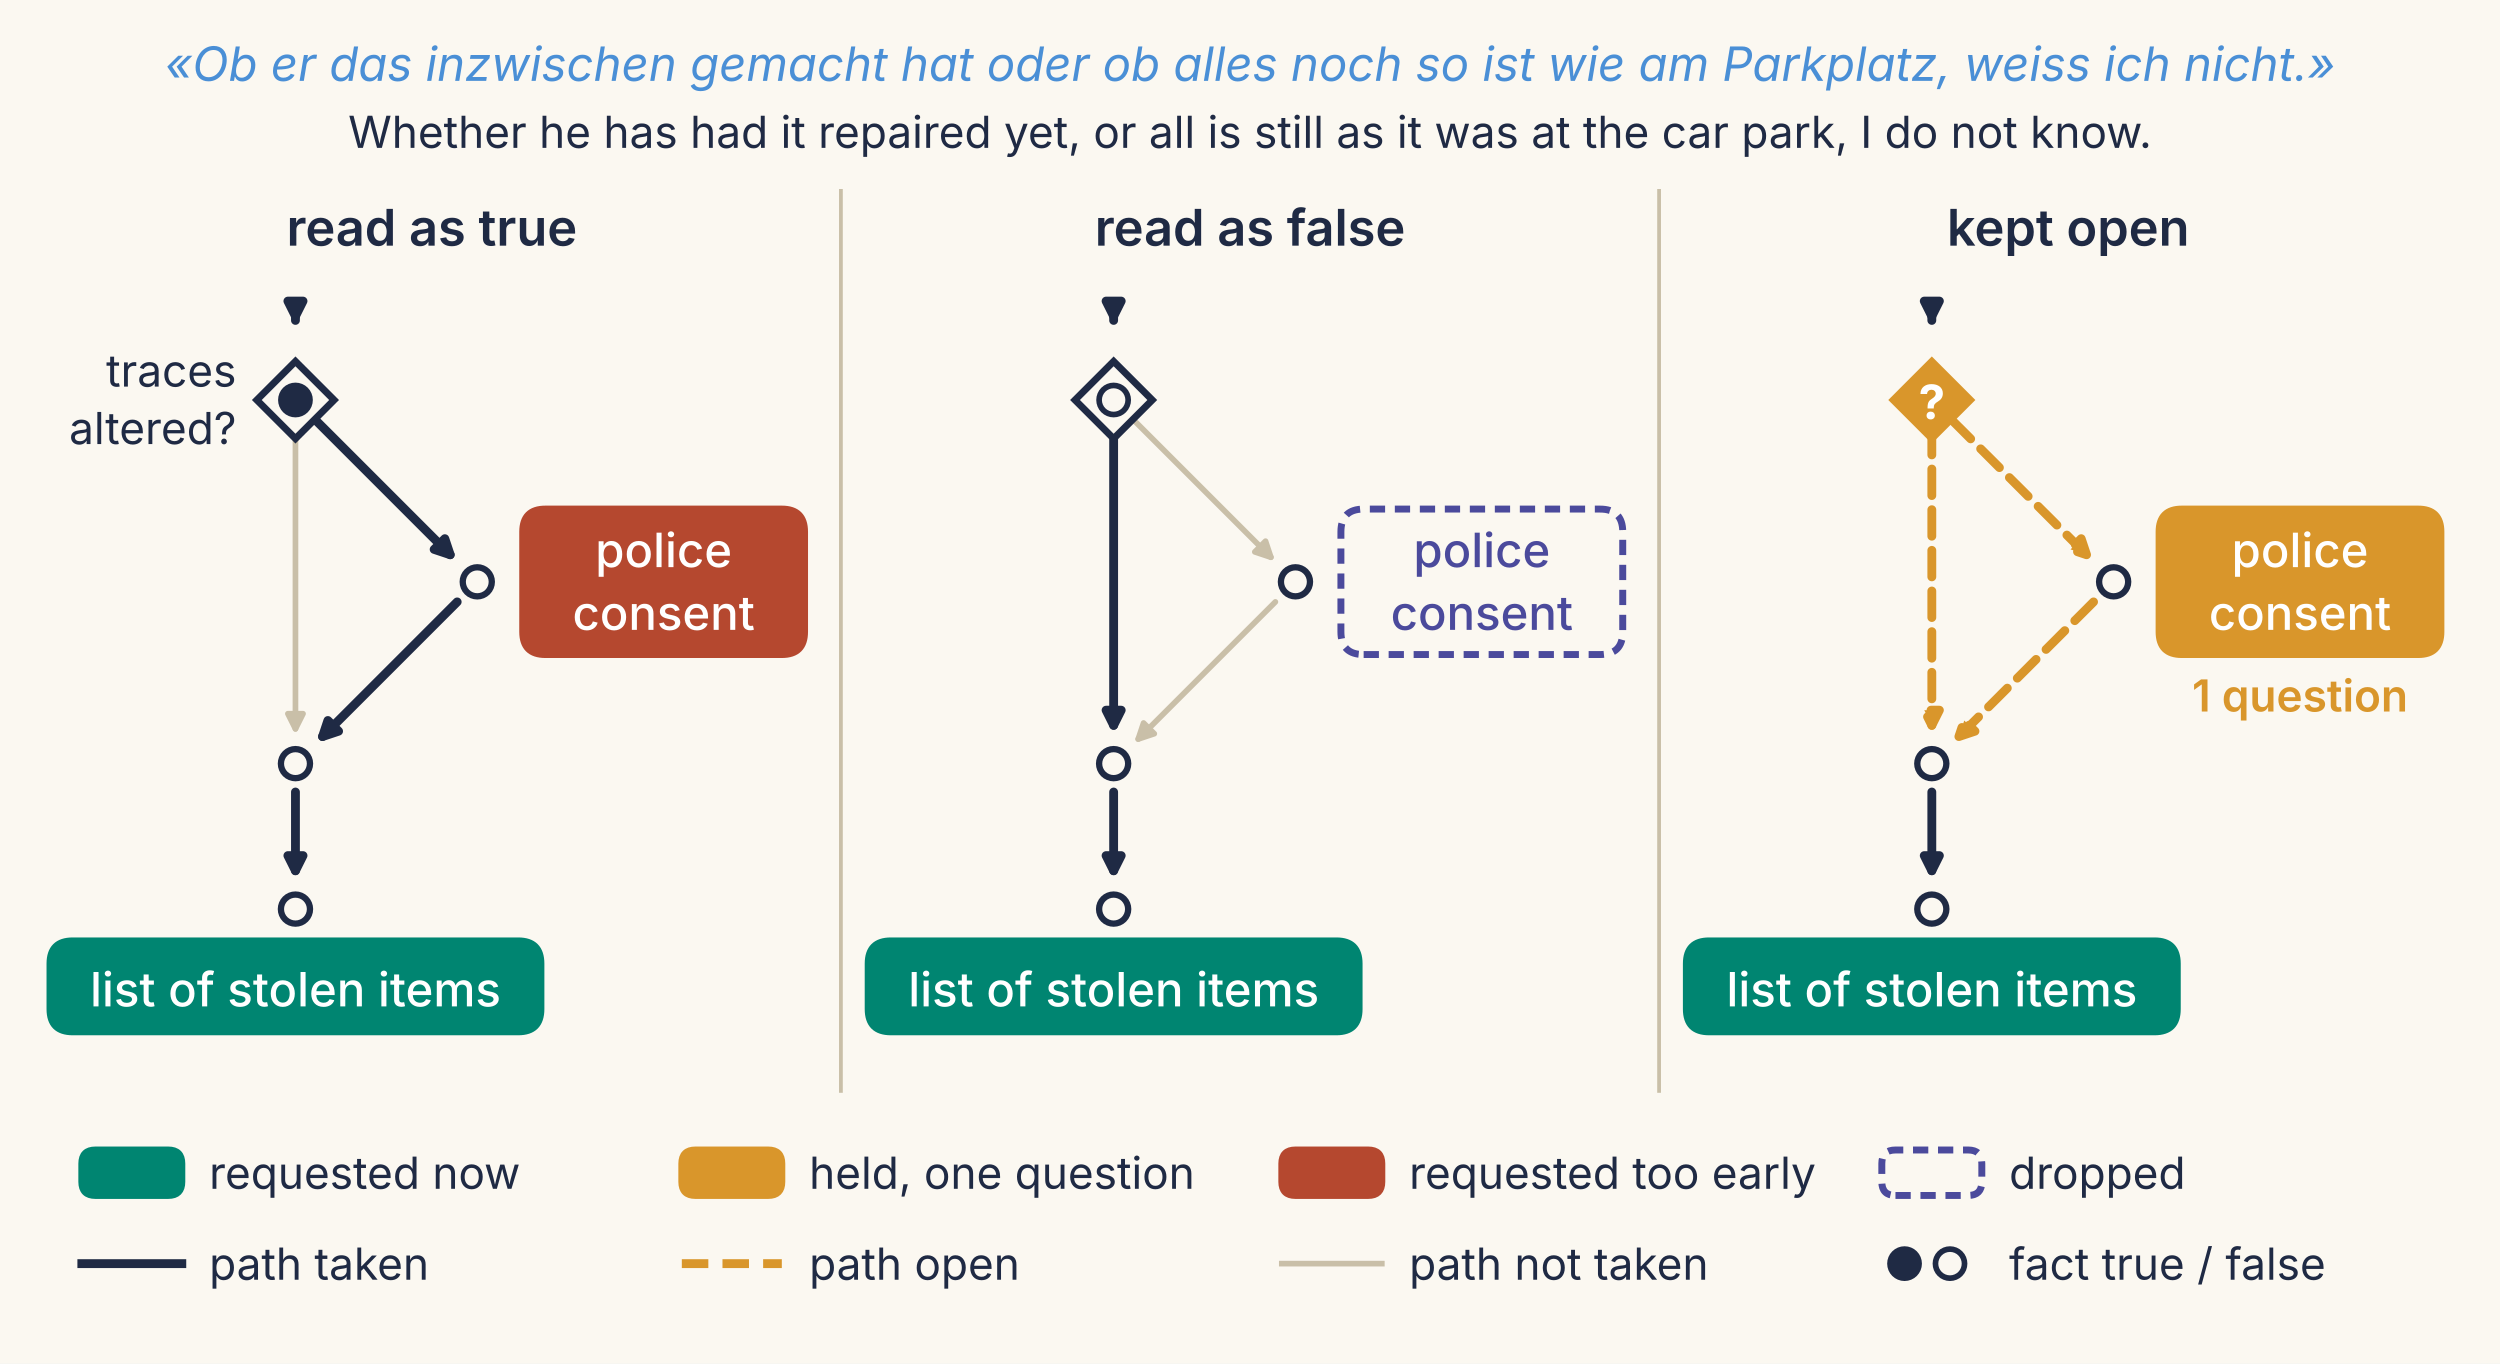
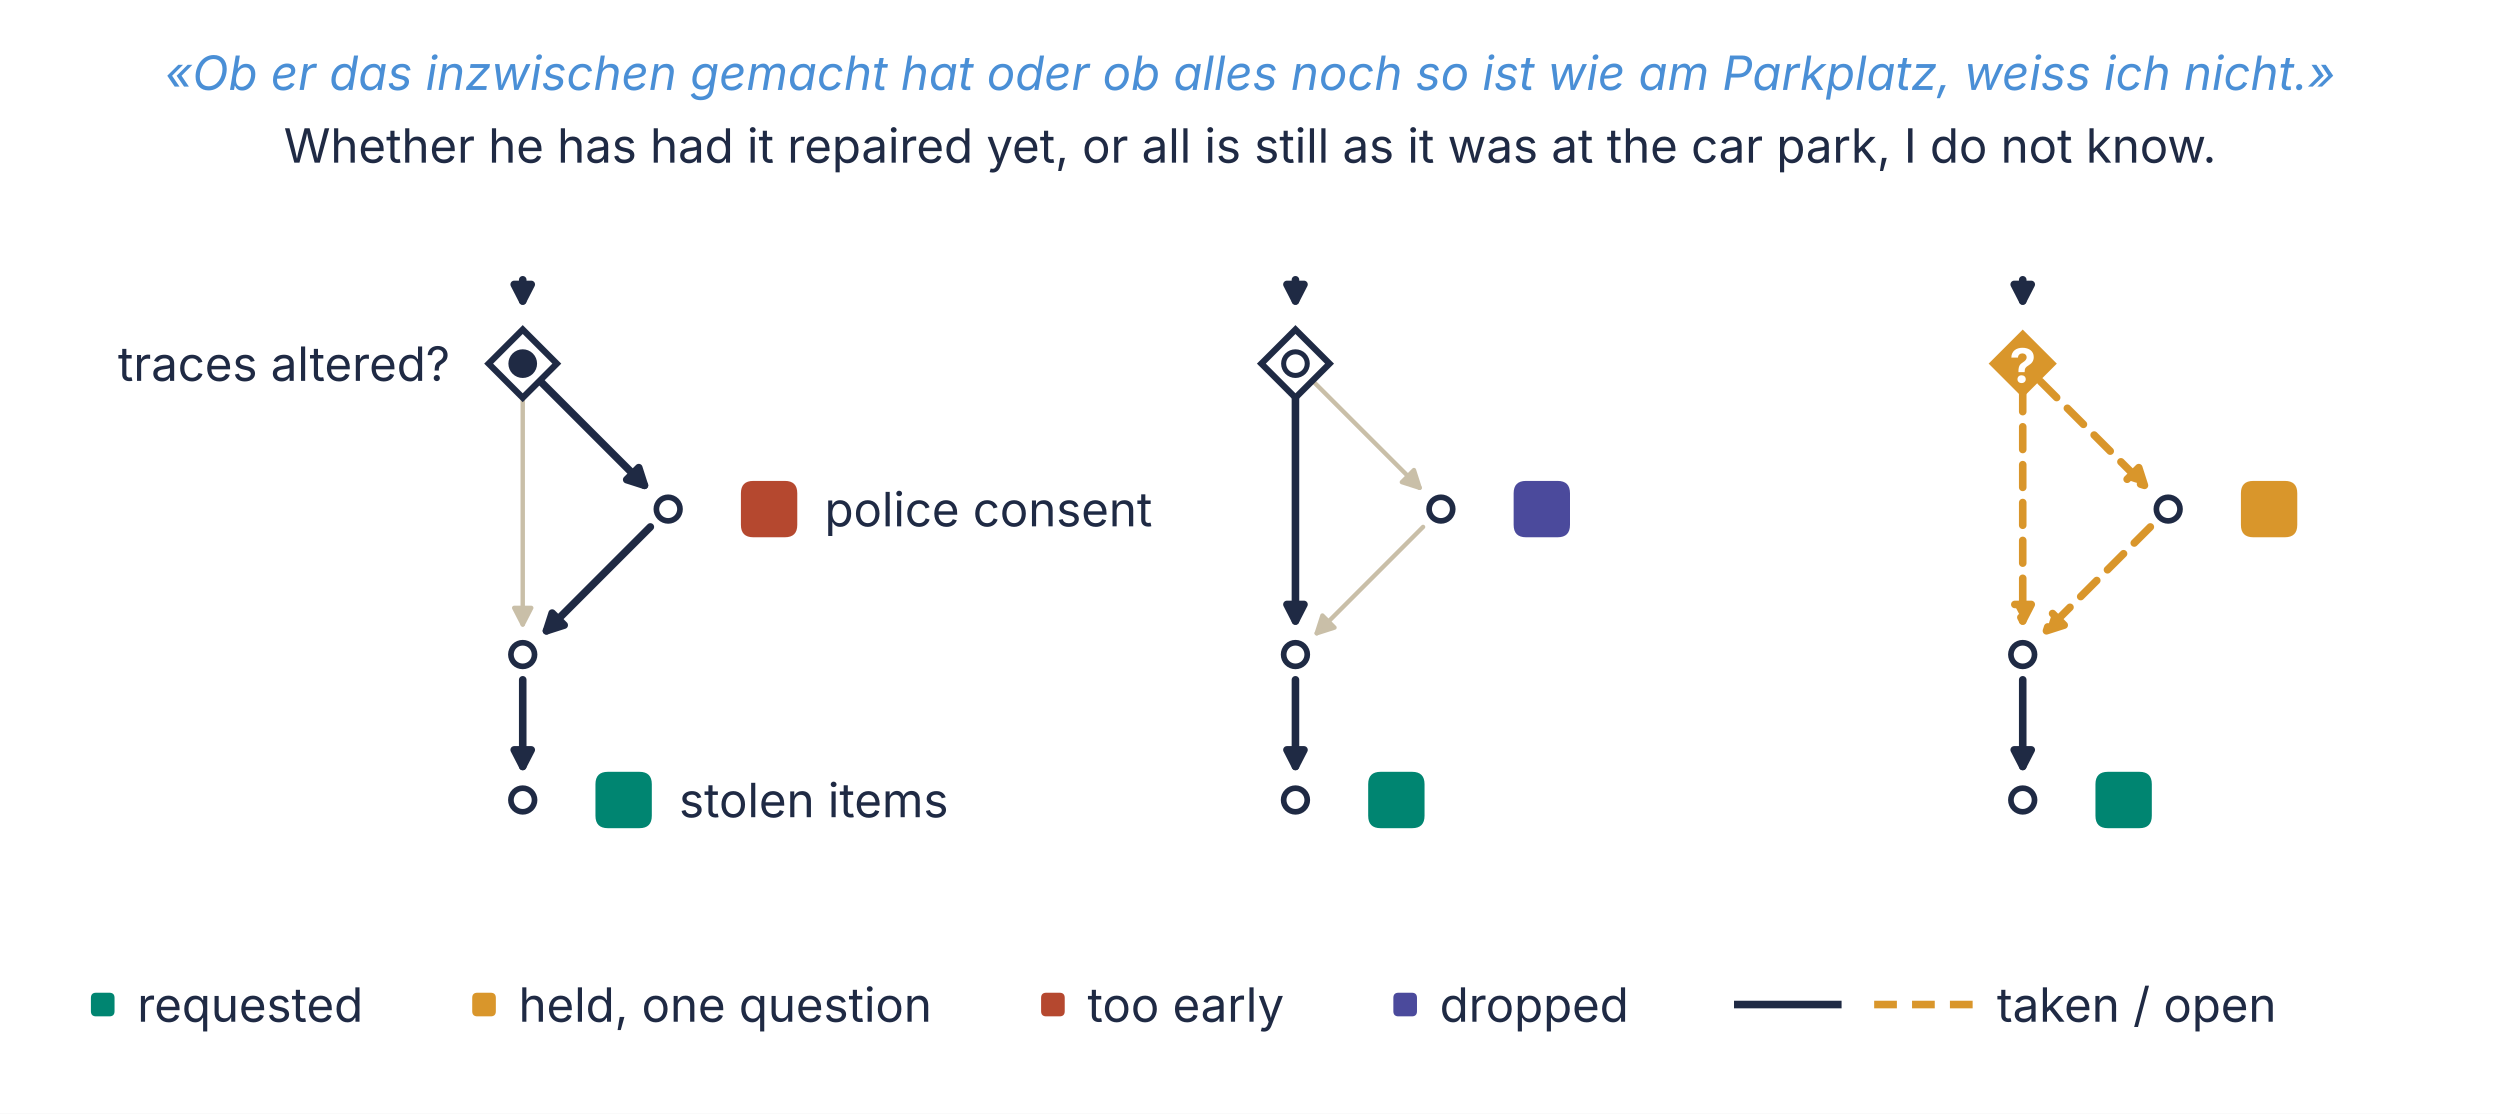
- <svg xmlns="http://www.w3.org/2000/svg" width="396pt" height="216pt" viewBox="0 0 396 216" version="1.1">
+ <svg xmlns="http://www.w3.org/2000/svg" width="396pt" height="176.4pt" viewBox="0 0 396 176.4" version="1.1">
  <defs>
    <style type="text/css">*{stroke-linejoin: round; stroke-linecap: butt}</style>
  </defs>
  <g id="figure_1">
    <g id="patch_1">
-       <path d="M 0 216  L 396 216  L 396 0  L 0 0  z " style="fill: #fbf8f1" />
+       <path d="M 0 176.4  L 396 176.4  L 396 0  L 0 0  z " style="fill: #ffffff" />
    </g>
    <g id="axes_1">
      <g id="patch_2">
-         <path d="M 15.12 189.36  L 26.64 189.36  Q 28.8 189.36 28.8 187.2  L 28.8 184.32  Q 28.8 182.16 26.64 182.16  L 15.12 182.16  Q 12.96 182.16 12.96 184.32  L 12.96 187.2  Q 12.96 189.36 15.12 189.36  z " clip-path="url(#p1dbd4091ff)" style="fill: #008571; stroke: #008571; stroke-width: 1.1; stroke-linejoin: miter" />
+         <path d="M 82.8 44.32  Q 82.8 46.655 82.8 47.679  " style="fill: none; stroke: #1f2a44; stroke-width: 1.2; stroke-linecap: round" />
+         <path d="M 84.15 45.054  L 82.8 47.679  L 81.45 45.054  z " style="fill: #1f2a44; stroke: #1f2a44; stroke-width: 1.2; stroke-linecap: round" />
      </g>
      <g id="patch_3">
-         <path d="M 110.16 189.36  L 121.68 189.36  Q 123.84 189.36 123.84 187.2  L 123.84 184.32  Q 123.84 182.16 121.68 182.16  L 110.16 182.16  Q 108 182.16 108 184.32  L 108 187.2  Q 108 189.36 110.16 189.36  z " clip-path="url(#p1dbd4091ff)" style="fill: #d9962b; stroke: #d9962b; stroke-width: 1.1; stroke-linejoin: miter" />
+         <path d="M 85.627 60.427  Q 94.318 69.118 102.082 76.882  " style="fill: none; stroke: #1f2a44; stroke-width: 1.2; stroke-linecap: round" />
+         <path d="M 101.181 74.071  L 102.082 76.882  L 99.271 75.981  z " style="fill: #1f2a44; stroke: #1f2a44; stroke-width: 1.2; stroke-linecap: round" />
      </g>
      <g id="patch_4">
-         <path d="M 205.2 189.36  L 216.72 189.36  Q 218.88 189.36 218.88 187.2  L 218.88 184.32  Q 218.88 182.16 216.72 182.16  L 205.2 182.16  Q 203.04 182.16 203.04 184.32  L 203.04 187.2  Q 203.04 189.36 205.2 189.36  z " clip-path="url(#p1dbd4091ff)" style="fill: #b5482f; stroke: #b5482f; stroke-width: 1.1; stroke-linejoin: miter" />
+         <path d="M 103.013 83.467  Q 94.322 92.158 86.558 99.922  " style="fill: none; stroke: #1f2a44; stroke-width: 1.2; stroke-linecap: round" />
+         <path d="M 89.369 99.021  L 86.558 99.922  L 87.459 97.111  z " style="fill: #1f2a44; stroke: #1f2a44; stroke-width: 1.2; stroke-linecap: round" />
      </g>
      <g id="patch_5">
-         <path d="M 300.24 189.36  L 311.76 189.36  Q 313.92 189.36 313.92 187.2  L 313.92 184.32  Q 313.92 182.16 311.76 182.16  L 300.24 182.16  Q 298.08 182.16 298.08 184.32  L 298.08 187.2  Q 298.08 189.36 300.24 189.36  L 300.24 189.36  z " clip-path="url(#p1dbd4091ff)" style="fill: none; stroke-dasharray: 2.42,1.54; stroke-dashoffset: 0; stroke: #4b4a9c; stroke-width: 1.1; stroke-linejoin: miter" />
+         <path d="M 82.8 61.602  Q 82.8 80.642 82.8 98.916  " style="fill: none; stroke: #c9bfa8; stroke-width: 0.7; stroke-linecap: round" />
+         <path d="M 84.15 96.291  L 82.8 98.916  L 81.45 96.291  z " style="fill: #c9bfa8; stroke: #c9bfa8; stroke-width: 0.7; stroke-linecap: round" />
      </g>
      <g id="patch_6">
-         <path d="M 301.68 202.464  C 302.291 202.464 302.877 202.221 303.309 201.789  C 303.741 201.357 303.984 200.771 303.984 200.16  C 303.984 199.549 303.741 198.963 303.309 198.531  C 302.877 198.099 302.291 197.856 301.68 197.856  C 301.069 197.856 300.483 198.099 300.051 198.531  C 299.619 198.963 299.376 199.549 299.376 200.16  C 299.376 200.771 299.619 201.357 300.051 201.789  C 300.483 202.221 301.069 202.464 301.68 202.464  z " clip-path="url(#p1dbd4091ff)" style="fill: #1f2a44; stroke: #1f2a44; stroke-width: 0.9; stroke-linejoin: miter" />
+         <path d="M 82.8 107.682  Q 82.8 115.2 82.8 121.406  " style="fill: none; stroke: #1f2a44; stroke-width: 1.2; stroke-linecap: round" />
+         <path d="M 84.15 118.781  L 82.8 121.406  L 81.45 118.781  z " style="fill: #1f2a44; stroke: #1f2a44; stroke-width: 1.2; stroke-linecap: round" />
      </g>
      <g id="patch_7">
-         <path d="M 308.88 202.464  C 309.491 202.464 310.077 202.221 310.509 201.789  C 310.941 201.357 311.184 200.771 311.184 200.16  C 311.184 199.549 310.941 198.963 310.509 198.531  C 310.077 198.099 309.491 197.856 308.88 197.856  C 308.269 197.856 307.683 198.099 307.251 198.531  C 306.819 198.963 306.576 199.549 306.576 200.16  C 306.576 200.771 306.819 201.357 307.251 201.789  C 307.683 202.221 308.269 202.464 308.88 202.464  z " clip-path="url(#p1dbd4091ff)" style="fill: #fbf8f1; stroke: #1f2a44; stroke-width: 0.9; stroke-linejoin: miter" />
+         <path d="M 205.2 44.32  Q 205.2 46.655 205.2 47.679  " style="fill: none; stroke: #1f2a44; stroke-width: 1.2; stroke-linecap: round" />
+         <path d="M 206.55 45.054  L 205.2 47.679  L 203.85 45.054  z " style="fill: #1f2a44; stroke: #1f2a44; stroke-width: 1.2; stroke-linecap: round" />
+       </g>
+       <g id="patch_8">
+         <path d="M 208.027 60.427  Q 216.718 69.118 224.869 77.269  " style="fill: none; stroke: #c9bfa8; stroke-width: 0.7; stroke-linecap: round" />
+         <path d="M 223.967 74.458  L 224.869 77.269  L 222.058 76.367  z " style="fill: #c9bfa8; stroke: #c9bfa8; stroke-width: 0.7; stroke-linecap: round" />
+       </g>
+       <g id="patch_9">
+         <path d="M 225.413 83.467  Q 216.722 92.158 208.571 100.309  " style="fill: none; stroke: #c9bfa8; stroke-width: 0.7; stroke-linecap: round" />
+         <path d="M 211.382 99.407  L 208.571 100.309  L 209.473 97.498  z " style="fill: #c9bfa8; stroke: #c9bfa8; stroke-width: 0.7; stroke-linecap: round" />
+       </g>
+       <g id="patch_10">
+         <path d="M 205.2 61.602  Q 205.2 80.642 205.2 98.369  " style="fill: none; stroke: #1f2a44; stroke-width: 1.2; stroke-linecap: round" />
+         <path d="M 206.55 95.744  L 205.2 98.369  L 203.85 95.744  z " style="fill: #1f2a44; stroke: #1f2a44; stroke-width: 1.2; stroke-linecap: round" />
+       </g>
+       <g id="patch_11">
+         <path d="M 205.2 107.682  Q 205.2 115.2 205.2 121.406  " style="fill: none; stroke: #1f2a44; stroke-width: 1.2; stroke-linecap: round" />
+         <path d="M 206.55 118.781  L 205.2 121.406  L 203.85 118.781  z " style="fill: #1f2a44; stroke: #1f2a44; stroke-width: 1.2; stroke-linecap: round" />
+       </g>
+       <g id="patch_12">
+         <path d="M 320.4 44.32  Q 320.4 46.655 320.4 47.679  " style="fill: none; stroke: #1f2a44; stroke-width: 1.2; stroke-linecap: round" />
+         <path d="M 321.75 45.054  L 320.4 47.679  L 319.05 45.054  z " style="fill: #1f2a44; stroke: #1f2a44; stroke-width: 1.2; stroke-linecap: round" />
+       </g>
+       <g id="patch_13">
+         <path d="M 323.227 60.427  Q 331.918 69.118 339.682 76.882  " style="fill: none; stroke-dasharray: 3.6,2.4; stroke-dashoffset: 0; stroke: #d9962b; stroke-width: 1.2; stroke-linecap: round" />
+         <path d="M 338.781 74.071  L 339.682 76.882  L 336.871 75.981  z " style="fill: #d9962b; stroke-dasharray: 3.6,2.4; stroke-dashoffset: 0; stroke: #d9962b; stroke-width: 1.2; stroke-linecap: round" />
+       </g>
+       <g id="patch_14">
+         <path d="M 340.613 83.467  Q 331.922 92.158 324.158 99.922  " style="fill: none; stroke-dasharray: 3.6,2.4; stroke-dashoffset: 0; stroke: #d9962b; stroke-width: 1.2; stroke-linecap: round" />
+         <path d="M 326.969 99.021  L 324.158 99.922  L 325.059 97.111  z " style="fill: #d9962b; stroke-dasharray: 3.6,2.4; stroke-dashoffset: 0; stroke: #d9962b; stroke-width: 1.2; stroke-linecap: round" />
+       </g>
+       <g id="patch_15">
+         <path d="M 320.4 61.602  Q 320.4 80.642 320.4 98.369  " style="fill: none; stroke-dasharray: 3.6,2.4; stroke-dashoffset: 0; stroke: #d9962b; stroke-width: 1.2; stroke-linecap: round" />
+         <path d="M 321.75 95.744  L 320.4 98.369  L 319.05 95.744  z " style="fill: #d9962b; stroke-dasharray: 3.6,2.4; stroke-dashoffset: 0; stroke: #d9962b; stroke-width: 1.2; stroke-linecap: round" />
+       </g>
+       <g id="patch_16">
+         <path d="M 320.4 107.682  Q 320.4 115.2 320.4 121.406  " style="fill: none; stroke: #1f2a44; stroke-width: 1.2; stroke-linecap: round" />
+         <path d="M 321.75 118.781  L 320.4 121.406  L 319.05 118.781  z " style="fill: #1f2a44; stroke: #1f2a44; stroke-width: 1.2; stroke-linecap: round" />
      </g>
      <g id="line2d_1">
-         <path d="M 133.2 172.8  L 133.2 30.24  " clip-path="url(#p1dbd4091ff)" style="fill: none; stroke: #c9bfa8; stroke-width: 0.6; stroke-linecap: square" />
+         <path d="M 275.267 159.12  L 291.107 159.12  " clip-path="url(#p791b2cff78)" style="fill: none; stroke: #1f2a44; stroke-width: 1.2; stroke-linecap: square" />
      </g>
      <g id="line2d_2">
-         <path d="M 262.8 172.8  L 262.8 30.24  " clip-path="url(#p1dbd4091ff)" style="fill: none; stroke: #c9bfa8; stroke-width: 0.6; stroke-linecap: square" />
-       </g>
-       <g id="line2d_3">
-         <path d="M 12.96 200.16  L 28.8 200.16  " clip-path="url(#p1dbd4091ff)" style="fill: none; stroke: #1f2a44; stroke-width: 1.4; stroke-linecap: square" />
-       </g>
-       <g id="line2d_4">
-         <path d="M 108 200.16  L 123.84 200.16  " clip-path="url(#p1dbd4091ff)" style="fill: none; stroke-dasharray: 4.2,2.24; stroke-dashoffset: 0; stroke: #d9962b; stroke-width: 1.4" />
-       </g>
-       <g id="line2d_5">
-         <path d="M 203.04 200.16  L 218.88 200.16  " clip-path="url(#p1dbd4091ff)" style="fill: none; stroke: #c9bfa8; stroke-width: 0.9; stroke-linecap: square" />
+         <path d="M 296.867 159.12  L 312.707 159.12  " clip-path="url(#p791b2cff78)" style="fill: none; stroke-dasharray: 3.6,2.4; stroke-dashoffset: 0; stroke: #d9962b; stroke-width: 1.2" />
      </g>
      <g id="text_1">
-         <text style="font-style: italic; font-size: 7.5px; font-family: 'Inter'; text-anchor: middle; fill: #4a8fd6" x="198" y="12.808" transform="rotate(-0 198 12.80827)">«Ob er das inzwischen gemacht hat oder ob alles noch so ist wie am Parkplatz, weiss ich nicht.»</text>
+         <text style="font-style: italic; font-size: 7.5px; font-family: 'Inter'; text-anchor: middle; fill: #4a8fd6" x="198" y="14.248" transform="rotate(-0 198 14.24827)">«Ob er das inzwischen gemacht hat oder ob alles noch so ist wie am Parkplatz, weiss ich nicht.»</text>
      </g>
      <g id="text_2">
-         <text style="font-size: 7px; font-family: 'Inter'; text-anchor: middle; fill: #1f2a44" x="198" y="23.426" transform="rotate(-0 198 23.42639)">Whether he has had it repaired yet, or all is still as it was at the car park, I do not know.</text>
+         <text style="font-size: 7.5px; font-family: 'Inter'; text-anchor: middle; fill: #1f2a44" x="198" y="25.768" transform="rotate(-0 198 25.76827)">Whether he has had it repaired yet, or all is still as it was at the car park, I do not know.</text>
+       </g>
+       <g id="patch_17">
+         <path d="M 119.324 85.104  L 124.324 85.104  Q 126.288 85.104 126.288 83.14  L 126.288 78.14  Q 126.288 76.176 124.324 76.176  L 119.324 76.176  Q 117.36 76.176 117.36 78.14  L 117.36 83.14  Q 117.36 85.104 119.324 85.104  z " clip-path="url(#p791b2cff78)" style="fill: #b5482f" />
+       </g>
+       <g id="patch_18">
+         <path d="M 96.284 131.184  L 101.284 131.184  Q 103.248 131.184 103.248 129.22  L 103.248 124.22  Q 103.248 122.256 101.284 122.256  L 96.284 122.256  Q 94.32 122.256 94.32 124.22  L 94.32 129.22  Q 94.32 131.184 96.284 131.184  z " clip-path="url(#p791b2cff78)" style="fill: #008571" />
      </g>
      <g id="text_3">
-         <text style="font-weight: 600; font-size: 8px; font-family: 'Inter'; text-anchor: middle; fill: #1f2a44" x="68.4" y="38.91" transform="rotate(-0 68.4 38.91016)">read as true</text>
-       </g>
-       <g id="patch_8">
-         <path d="M 49.982 66.542  Q 61.201 77.761 71.313 87.873  " style="fill: none; stroke: #1f2a44; stroke-width: 1.4; stroke-linecap: round" />
-         <path d="M 70.464 85.327  L 71.313 87.873  L 68.767 87.024  z " style="fill: #1f2a44; stroke: #1f2a44; stroke-width: 1.4; stroke-linecap: round" />
-       </g>
-       <g id="patch_9">
-         <path d="M 72.418 95.342  Q 61.199 106.561 51.087 116.673  " style="fill: none; stroke: #1f2a44; stroke-width: 1.4; stroke-linecap: round" />
-         <path d="M 53.633 115.824  L 51.087 116.673  L 51.936 114.127  z " style="fill: #1f2a44; stroke: #1f2a44; stroke-width: 1.4; stroke-linecap: round" />
-       </g>
-       <g id="patch_10">
-         <path d="M 46.8 67.856  Q 46.8 92.157 46.8 115.452  " style="fill: none; stroke: #c9bfa8; stroke-width: 0.9; stroke-linecap: round" />
-         <path d="M 48 113.052  L 46.8 115.452  L 45.6 113.052  z " style="fill: #c9bfa8; stroke: #c9bfa8; stroke-width: 0.9; stroke-linecap: round" />
-       </g>
-       <g id="patch_11">
-         <path d="M 46.8 125.457  Q 46.8 132.476 46.8 137.93  " style="fill: none; stroke: #1f2a44; stroke-width: 1.4; stroke-linecap: round" />
-         <path d="M 48 135.53  L 46.8 137.93  L 45.6 135.53  z " style="fill: #1f2a44; stroke: #1f2a44; stroke-width: 1.4; stroke-linecap: round" />
-       </g>
-       <g id="patch_12">
-         <path d="M 46.8 50.584  Q 46.8 51.121 46.8 50.094  " style="fill: none; stroke: #1f2a44; stroke-width: 1.4; stroke-linecap: round" />
-         <path d="M 48 47.694  L 46.8 50.094  L 45.6 47.694  z " style="fill: #1f2a44; stroke: #1f2a44; stroke-width: 1.4; stroke-linecap: round" />
+         <text style="font-size: 7.5px; font-family: 'Inter'; text-anchor: start; fill: #1f2a44" x="130.608" y="83.368" transform="rotate(-0 130.608 83.36827)">police consent</text>
      </g>
      <g id="text_4">
-         <text style="font-weight: 600; font-size: 8px; font-family: 'Inter'; text-anchor: middle; fill: #1f2a44" x="198" y="38.91" transform="rotate(-0 198 38.91016)">read as false</text>
-       </g>
-       <g id="patch_13">
-         <path d="M 179.582 66.542  Q 190.801 77.761 201.308 88.268  " style="fill: none; stroke: #c9bfa8; stroke-width: 0.9; stroke-linecap: round" />
-         <path d="M 200.46 85.722  L 201.308 88.268  L 198.762 87.42  z " style="fill: #c9bfa8; stroke: #c9bfa8; stroke-width: 0.9; stroke-linecap: round" />
-       </g>
-       <g id="patch_14">
-         <path d="M 202.018 95.342  Q 190.799 106.561 180.292 117.068  " style="fill: none; stroke: #c9bfa8; stroke-width: 0.9; stroke-linecap: round" />
-         <path d="M 182.838 116.22  L 180.292 117.068  L 181.14 114.522  z " style="fill: #c9bfa8; stroke: #c9bfa8; stroke-width: 0.9; stroke-linecap: round" />
-       </g>
-       <g id="patch_15">
-         <path d="M 176.4 67.856  Q 176.4 92.157 176.4 114.893  " style="fill: none; stroke: #1f2a44; stroke-width: 1.4; stroke-linecap: round" />
-         <path d="M 177.6 112.493  L 176.4 114.893  L 175.2 112.493  z " style="fill: #1f2a44; stroke: #1f2a44; stroke-width: 1.4; stroke-linecap: round" />
-       </g>
-       <g id="patch_16">
-         <path d="M 176.4 125.457  Q 176.4 132.476 176.4 137.93  " style="fill: none; stroke: #1f2a44; stroke-width: 1.4; stroke-linecap: round" />
-         <path d="M 177.6 135.53  L 176.4 137.93  L 175.2 135.53  z " style="fill: #1f2a44; stroke: #1f2a44; stroke-width: 1.4; stroke-linecap: round" />
-       </g>
-       <g id="patch_17">
-         <path d="M 176.4 50.584  Q 176.4 51.121 176.4 50.094  " style="fill: none; stroke: #1f2a44; stroke-width: 1.4; stroke-linecap: round" />
-         <path d="M 177.6 47.694  L 176.4 50.094  L 175.2 47.694  z " style="fill: #1f2a44; stroke: #1f2a44; stroke-width: 1.4; stroke-linecap: round" />
+         <text style="font-size: 7.5px; font-family: 'Inter'; text-anchor: start; fill: #1f2a44" x="107.568" y="129.448" transform="rotate(-0 107.568 129.4483)">stolen items</text>
      </g>
      <g id="text_5">
-         <text style="font-weight: 600; font-size: 8px; font-family: 'Inter'; text-anchor: middle; fill: #1f2a44" x="327.6" y="38.91" transform="rotate(-0 327.6 38.91016)">kept open</text>
-       </g>
-       <g id="patch_18">
-         <path d="M 309.182 66.542  Q 320.401 77.761 330.513 87.873  " style="fill: none; stroke-dasharray: 4.2,2.24; stroke-dashoffset: 0; stroke: #d9962b; stroke-width: 1.4; stroke-linecap: round" />
-         <path d="M 329.664 85.327  L 330.513 87.873  L 327.967 87.024  z " style="fill: #d9962b; stroke-dasharray: 4.2,2.24; stroke-dashoffset: 0; stroke: #d9962b; stroke-width: 1.4; stroke-linecap: round" />
+         <text style="font-size: 7.5px; font-family: 'Inter'; text-anchor: end; fill: #1f2a44" x="71.28" y="60.328" transform="rotate(-0 71.28 60.32827)">traces altered?</text>
      </g>
      <g id="patch_19">
-         <path d="M 331.618 95.342  Q 320.399 106.561 310.287 116.673  " style="fill: none; stroke-dasharray: 4.2,2.24; stroke-dashoffset: 0; stroke: #d9962b; stroke-width: 1.4; stroke-linecap: round" />
-         <path d="M 312.833 115.824  L 310.287 116.673  L 311.136 114.127  z " style="fill: #d9962b; stroke-dasharray: 4.2,2.24; stroke-dashoffset: 0; stroke: #d9962b; stroke-width: 1.4; stroke-linecap: round" />
+         <path d="M 241.724 85.104  L 246.724 85.104  Q 248.688 85.104 248.688 83.14  L 248.688 78.14  Q 248.688 76.176 246.724 76.176  L 241.724 76.176  Q 239.76 76.176 239.76 78.14  L 239.76 83.14  Q 239.76 85.104 241.724 85.104  z " clip-path="url(#p791b2cff78)" style="fill: #4b4a9c" />
      </g>
      <g id="patch_20">
-         <path d="M 306 67.856  Q 306 92.157 306 114.893  " style="fill: none; stroke-dasharray: 4.2,2.24; stroke-dashoffset: 0; stroke: #d9962b; stroke-width: 1.4; stroke-linecap: round" />
-         <path d="M 307.2 112.493  L 306 114.893  L 304.8 112.493  z " style="fill: #d9962b; stroke-dasharray: 4.2,2.24; stroke-dashoffset: 0; stroke: #d9962b; stroke-width: 1.4; stroke-linecap: round" />
+         <path d="M 218.684 131.184  L 223.684 131.184  Q 225.648 131.184 225.648 129.22  L 225.648 124.22  Q 225.648 122.256 223.684 122.256  L 218.684 122.256  Q 216.72 122.256 216.72 124.22  L 216.72 129.22  Q 216.72 131.184 218.684 131.184  z " clip-path="url(#p791b2cff78)" style="fill: #008571" />
      </g>
      <g id="patch_21">
-         <path d="M 306 125.457  Q 306 132.476 306 137.93  " style="fill: none; stroke: #1f2a44; stroke-width: 1.4; stroke-linecap: round" />
-         <path d="M 307.2 135.53  L 306 137.93  L 304.8 135.53  z " style="fill: #1f2a44; stroke: #1f2a44; stroke-width: 1.4; stroke-linecap: round" />
+         <path d="M 356.924 85.104  L 361.924 85.104  Q 363.888 85.104 363.888 83.14  L 363.888 78.14  Q 363.888 76.176 361.924 76.176  L 356.924 76.176  Q 354.96 76.176 354.96 78.14  L 354.96 83.14  Q 354.96 85.104 356.924 85.104  z " clip-path="url(#p791b2cff78)" style="fill: #d9962b" />
      </g>
      <g id="patch_22">
-         <path d="M 306 50.584  Q 306 51.121 306 50.094  " style="fill: none; stroke: #1f2a44; stroke-width: 1.4; stroke-linecap: round" />
-         <path d="M 307.2 47.694  L 306 50.094  L 304.8 47.694  z " style="fill: #1f2a44; stroke: #1f2a44; stroke-width: 1.4; stroke-linecap: round" />
+         <path d="M 333.884 131.184  L 338.884 131.184  Q 340.848 131.184 340.848 129.22  L 340.848 124.22  Q 340.848 122.256 338.884 122.256  L 333.884 122.256  Q 331.92 122.256 331.92 124.22  L 331.92 129.22  Q 331.92 131.184 333.884 131.184  z " clip-path="url(#p791b2cff78)" style="fill: #008571" />
+       </g>
+       <g id="patch_23">
+         <path d="M 15.224 160.992  L 17.32 160.992  Q 18.144 160.992 18.144 160.168  L 18.144 158.072  Q 18.144 157.248 17.32 157.248  L 15.224 157.248  Q 14.4 157.248 14.4 158.072  L 14.4 160.168  Q 14.4 160.992 15.224 160.992  z " clip-path="url(#p791b2cff78)" style="fill: #008571" />
      </g>
      <g id="text_6">
-         <text style="font-weight: 600; font-size: 7px; font-family: 'Inter'; text-anchor: middle; fill: #d9962b" x="364.32" y="112.706" transform="rotate(-0 364.32 112.7064)">1 question</text>
+         <text style="font-size: 7.5px; font-family: 'Inter'; text-anchor: start; fill: #1f2a44" x="21.744" y="161.848" transform="rotate(-0 21.744 161.8483)">requested</text>
+       </g>
+       <g id="patch_24">
+         <path d="M 75.623 160.992  L 77.719 160.992  Q 78.543 160.992 78.543 160.168  L 78.543 158.072  Q 78.543 157.248 77.719 157.248  L 75.623 157.248  Q 74.799 157.248 74.799 158.072  L 74.799 160.168  Q 74.799 160.992 75.623 160.992  z " clip-path="url(#p791b2cff78)" style="fill: #d9962b" />
      </g>
      <g id="text_7">
-         <text style="font-size: 7px; font-family: 'Inter'; fill: #1f2a44" transform="translate(16.80969 61.23433)">traces</text>
-         <text style="font-size: 7px; font-family: 'Inter'; fill: #1f2a44" transform="translate(10.94281 70.34301)">altered?</text>
+         <text style="font-size: 7.5px; font-family: 'Inter'; text-anchor: start; fill: #1f2a44" x="82.143" y="161.848" transform="rotate(-0 82.143 161.8483)">held, one question</text>
+       </g>
+       <g id="patch_25">
+         <path d="M 165.733 160.992  L 167.83 160.992  Q 168.653 160.992 168.653 160.168  L 168.653 158.072  Q 168.653 157.248 167.83 157.248  L 165.733 157.248  Q 164.909 157.248 164.909 158.072  L 164.909 160.168  Q 164.909 160.992 165.733 160.992  z " clip-path="url(#p791b2cff78)" style="fill: #b5482f" />
      </g>
      <g id="text_8">
-         <text style="font-size: 7px; font-family: 'Inter'; text-anchor: start; fill: #1f2a44" x="33.12" y="188.306" transform="rotate(-0 33.12 188.3064)">requested now</text>
+         <text style="font-size: 7.5px; font-family: 'Inter'; text-anchor: start; fill: #1f2a44" x="172.253" y="161.848" transform="rotate(-0 172.2533 161.8483)">too early</text>
+       </g>
+       <g id="patch_26">
+         <path d="M 221.531 160.992  L 223.627 160.992  Q 224.451 160.992 224.451 160.168  L 224.451 158.072  Q 224.451 157.248 223.627 157.248  L 221.531 157.248  Q 220.707 157.248 220.707 158.072  L 220.707 160.168  Q 220.707 160.992 221.531 160.992  z " clip-path="url(#p791b2cff78)" style="fill: #4b4a9c" />
      </g>
      <g id="text_9">
-         <text style="font-size: 7px; font-family: 'Inter'; text-anchor: start; fill: #1f2a44" x="128.16" y="188.306" transform="rotate(-0 128.16 188.3064)">held, one question</text>
+         <text style="font-size: 7.5px; font-family: 'Inter'; text-anchor: start; fill: #1f2a44" x="228.051" y="161.848" transform="rotate(-0 228.051 161.8483)">dropped</text>
      </g>
      <g id="text_10">
-         <text style="font-size: 7px; font-family: 'Inter'; text-anchor: start; fill: #1f2a44" x="223.2" y="188.306" transform="rotate(-0 223.2 188.3064)">requested too early</text>
+         <text style="font-size: 7.5px; font-family: 'Inter'; text-anchor: start; fill: #1f2a44" x="316.307" y="161.848" transform="rotate(-0 316.3073 161.8483)">taken / open</text>
+       </g>
+       <g id="patch_27">
+         <path d="M 82.8 52.2  L 88.2 57.6  L 82.8 63  L 77.4 57.6  z " clip-path="url(#p791b2cff78)" style="fill: #ffffff; stroke: #1f2a44; stroke-linejoin: miter" />
+       </g>
+       <g id="patch_28">
+         <path d="M 105.84 82.512  C 106.336 82.512 106.813 82.315 107.164 81.964  C 107.515 81.613 107.712 81.136 107.712 80.64  C 107.712 80.144 107.515 79.667 107.164 79.316  C 106.813 78.965 106.336 78.768 105.84 78.768  C 105.344 78.768 104.867 78.965 104.516 79.316  C 104.165 79.667 103.968 80.144 103.968 80.64  C 103.968 81.136 104.165 81.613 104.516 81.964  C 104.867 82.315 105.344 82.512 105.84 82.512  z " clip-path="url(#p791b2cff78)" style="fill: #ffffff; stroke: #1f2a44; stroke-width: 0.9; stroke-linejoin: miter" />
+       </g>
+       <g id="patch_29">
+         <path d="M 82.8 105.552  C 83.296 105.552 83.773 105.355 84.124 105.004  C 84.475 104.653 84.672 104.176 84.672 103.68  C 84.672 103.184 84.475 102.707 84.124 102.356  C 83.773 102.005 83.296 101.808 82.8 101.808  C 82.304 101.808 81.827 102.005 81.476 102.356  C 81.125 102.707 80.928 103.184 80.928 103.68  C 80.928 104.176 81.125 104.653 81.476 105.004  C 81.827 105.355 82.304 105.552 82.8 105.552  z " clip-path="url(#p791b2cff78)" style="fill: #ffffff; stroke: #1f2a44; stroke-width: 0.9; stroke-linejoin: miter" />
+       </g>
+       <g id="patch_30">
+         <path d="M 82.8 128.592  C 83.296 128.592 83.773 128.395 84.124 128.044  C 84.475 127.693 84.672 127.216 84.672 126.72  C 84.672 126.224 84.475 125.747 84.124 125.396  C 83.773 125.045 83.296 124.848 82.8 124.848  C 82.304 124.848 81.827 125.045 81.476 125.396  C 81.125 125.747 80.928 126.224 80.928 126.72  C 80.928 127.216 81.125 127.693 81.476 128.044  C 81.827 128.395 82.304 128.592 82.8 128.592  z " clip-path="url(#p791b2cff78)" style="fill: #ffffff; stroke: #1f2a44; stroke-width: 0.9; stroke-linejoin: miter" />
+       </g>
+       <g id="patch_31">
+         <path d="M 205.2 52.2  L 210.6 57.6  L 205.2 63  L 199.8 57.6  z " clip-path="url(#p791b2cff78)" style="fill: #ffffff; stroke: #1f2a44; stroke-linejoin: miter" />
+       </g>
+       <g id="patch_32">
+         <path d="M 228.24 82.512  C 228.736 82.512 229.213 82.315 229.564 81.964  C 229.915 81.613 230.112 81.136 230.112 80.64  C 230.112 80.144 229.915 79.667 229.564 79.316  C 229.213 78.965 228.736 78.768 228.24 78.768  C 227.744 78.768 227.267 78.965 226.916 79.316  C 226.565 79.667 226.368 80.144 226.368 80.64  C 226.368 81.136 226.565 81.613 226.916 81.964  C 227.267 82.315 227.744 82.512 228.24 82.512  z " clip-path="url(#p791b2cff78)" style="fill: #ffffff; stroke: #1f2a44; stroke-width: 0.9; stroke-linejoin: miter" />
+       </g>
+       <g id="patch_33">
+         <path d="M 205.2 105.552  C 205.696 105.552 206.173 105.355 206.524 105.004  C 206.875 104.653 207.072 104.176 207.072 103.68  C 207.072 103.184 206.875 102.707 206.524 102.356  C 206.173 102.005 205.696 101.808 205.2 101.808  C 204.704 101.808 204.227 102.005 203.876 102.356  C 203.525 102.707 203.328 103.184 203.328 103.68  C 203.328 104.176 203.525 104.653 203.876 105.004  C 204.227 105.355 204.704 105.552 205.2 105.552  z " clip-path="url(#p791b2cff78)" style="fill: #ffffff; stroke: #1f2a44; stroke-width: 0.9; stroke-linejoin: miter" />
+       </g>
+       <g id="patch_34">
+         <path d="M 205.2 128.592  C 205.696 128.592 206.173 128.395 206.524 128.044  C 206.875 127.693 207.072 127.216 207.072 126.72  C 207.072 126.224 206.875 125.747 206.524 125.396  C 206.173 125.045 205.696 124.848 205.2 124.848  C 204.704 124.848 204.227 125.045 203.876 125.396  C 203.525 125.747 203.328 126.224 203.328 126.72  C 203.328 127.216 203.525 127.693 203.876 128.044  C 204.227 128.395 204.704 128.592 205.2 128.592  z " clip-path="url(#p791b2cff78)" style="fill: #ffffff; stroke: #1f2a44; stroke-width: 0.9; stroke-linejoin: miter" />
+       </g>
+       <g id="patch_35">
+         <path d="M 320.4 52.2  L 325.8 57.6  L 320.4 63  L 315 57.6  z " clip-path="url(#p791b2cff78)" style="fill: #d9962b" />
+       </g>
+       <g id="patch_36">
+         <path d="M 343.44 82.512  C 343.936 82.512 344.413 82.315 344.764 81.964  C 345.115 81.613 345.312 81.136 345.312 80.64  C 345.312 80.144 345.115 79.667 344.764 79.316  C 344.413 78.965 343.936 78.768 343.44 78.768  C 342.944 78.768 342.467 78.965 342.116 79.316  C 341.765 79.667 341.568 80.144 341.568 80.64  C 341.568 81.136 341.765 81.613 342.116 81.964  C 342.467 82.315 342.944 82.512 343.44 82.512  z " clip-path="url(#p791b2cff78)" style="fill: #ffffff; stroke: #1f2a44; stroke-width: 0.9; stroke-linejoin: miter" />
+       </g>
+       <g id="patch_37">
+         <path d="M 320.4 105.552  C 320.896 105.552 321.373 105.355 321.724 105.004  C 322.075 104.653 322.272 104.176 322.272 103.68  C 322.272 103.184 322.075 102.707 321.724 102.356  C 321.373 102.005 320.896 101.808 320.4 101.808  C 319.904 101.808 319.427 102.005 319.076 102.356  C 318.725 102.707 318.528 103.184 318.528 103.68  C 318.528 104.176 318.725 104.653 319.076 105.004  C 319.427 105.355 319.904 105.552 320.4 105.552  z " clip-path="url(#p791b2cff78)" style="fill: #ffffff; stroke: #1f2a44; stroke-width: 0.9; stroke-linejoin: miter" />
+       </g>
+       <g id="patch_38">
+         <path d="M 320.4 128.592  C 320.896 128.592 321.373 128.395 321.724 128.044  C 322.075 127.693 322.272 127.216 322.272 126.72  C 322.272 126.224 322.075 125.747 321.724 125.396  C 321.373 125.045 320.896 124.848 320.4 124.848  C 319.904 124.848 319.427 125.045 319.076 125.396  C 318.725 125.747 318.528 126.224 318.528 126.72  C 318.528 127.216 318.725 127.693 319.076 128.044  C 319.427 128.395 319.904 128.592 320.4 128.592  z " clip-path="url(#p791b2cff78)" style="fill: #ffffff; stroke: #1f2a44; stroke-width: 0.9; stroke-linejoin: miter" />
+       </g>
+       <g id="patch_39">
+         <path d="M 82.8 59.472  C 83.296 59.472 83.773 59.275 84.124 58.924  C 84.475 58.573 84.672 58.096 84.672 57.6  C 84.672 57.104 84.475 56.627 84.124 56.276  C 83.773 55.925 83.296 55.728 82.8 55.728  C 82.304 55.728 81.827 55.925 81.476 56.276  C 81.125 56.627 80.928 57.104 80.928 57.6  C 80.928 58.096 81.125 58.573 81.476 58.924  C 81.827 59.275 82.304 59.472 82.8 59.472  z " clip-path="url(#p791b2cff78)" style="fill: #1f2a44; stroke: #1f2a44; stroke-width: 0.8; stroke-linejoin: miter" />
+       </g>
+       <g id="patch_40">
+         <path d="M 205.2 59.472  C 205.696 59.472 206.173 59.275 206.524 58.924  C 206.875 58.573 207.072 58.096 207.072 57.6  C 207.072 57.104 206.875 56.627 206.524 56.276  C 206.173 55.925 205.696 55.728 205.2 55.728  C 204.704 55.728 204.227 55.925 203.876 56.276  C 203.525 56.627 203.328 57.104 203.328 57.6  C 203.328 58.096 203.525 58.573 203.876 58.924  C 204.227 59.275 204.704 59.472 205.2 59.472  z " clip-path="url(#p791b2cff78)" style="fill: #ffffff; stroke: #1f2a44; stroke-width: 0.8; stroke-linejoin: miter" />
      </g>
      <g id="text_11">
-         <text style="font-size: 7px; font-family: 'Inter'; text-anchor: start; fill: #1f2a44" x="318.24" y="188.306" transform="rotate(-0 318.24 188.3064)">dropped</text>
-       </g>
-       <g id="text_12">
-         <text style="font-size: 7px; font-family: 'Inter'; text-anchor: start; fill: #1f2a44" x="33.12" y="202.706" transform="rotate(-0 33.12 202.7064)">path taken</text>
-       </g>
-       <g id="text_13">
-         <text style="font-size: 7px; font-family: 'Inter'; text-anchor: start; fill: #1f2a44" x="128.16" y="202.706" transform="rotate(-0 128.16 202.7064)">path open</text>
-       </g>
-       <g id="text_14">
-         <text style="font-size: 7px; font-family: 'Inter'; text-anchor: start; fill: #1f2a44" x="223.2" y="202.706" transform="rotate(-0 223.2 202.7064)">path not taken</text>
-       </g>
-       <g id="text_15">
-         <text style="font-size: 7px; font-family: 'Inter'; text-anchor: start; fill: #1f2a44" x="318.24" y="202.706" transform="rotate(-0 318.24 202.7064)">fact true / false</text>
-       </g>
-       <g id="patch_23">
-         <path d="M 86.4 103.68  L 123.84 103.68  Q 127.44 103.68 127.44 100.08  L 127.44 84.24  Q 127.44 80.64 123.84 80.64  L 86.4 80.64  Q 82.8 80.64 82.8 84.24  L 82.8 100.08  Q 82.8 103.68 86.4 103.68  z " clip-path="url(#p1dbd4091ff)" style="fill: #b5482f; stroke: #b5482f; stroke-width: 1.1; stroke-linejoin: miter" />
-       </g>
-       <g id="patch_24">
-         <path d="M 11.52 163.44  L 82.08 163.44  Q 85.68 163.44 85.68 159.84  L 85.68 152.64  Q 85.68 149.04 82.08 149.04  L 11.52 149.04  Q 7.92 149.04 7.92 152.64  L 7.92 159.84  Q 7.92 163.44 11.52 163.44  z " clip-path="url(#p1dbd4091ff)" style="fill: #008571; stroke: #008571; stroke-width: 1.1; stroke-linejoin: miter" />
-       </g>
-       <g id="patch_25">
-         <path d="M 216 103.68  L 253.44 103.68  Q 257.04 103.68 257.04 100.08  L 257.04 84.24  Q 257.04 80.64 253.44 80.64  L 216 80.64  Q 212.4 80.64 212.4 84.24  L 212.4 100.08  Q 212.4 103.68 216 103.68  L 216 103.68  z " clip-path="url(#p1dbd4091ff)" style="fill: none; stroke-dasharray: 2.42,1.54; stroke-dashoffset: 0; stroke: #4b4a9c; stroke-width: 1.1; stroke-linejoin: miter" />
-       </g>
-       <g id="patch_26">
-         <path d="M 141.12 163.44  L 211.68 163.44  Q 215.28 163.44 215.28 159.84  L 215.28 152.64  Q 215.28 149.04 211.68 149.04  L 141.12 149.04  Q 137.52 149.04 137.52 152.64  L 137.52 159.84  Q 137.52 163.44 141.12 163.44  z " clip-path="url(#p1dbd4091ff)" style="fill: #008571; stroke: #008571; stroke-width: 1.1; stroke-linejoin: miter" />
-       </g>
-       <g id="patch_27">
-         <path d="M 345.6 103.68  L 383.04 103.68  Q 386.64 103.68 386.64 100.08  L 386.64 84.24  Q 386.64 80.64 383.04 80.64  L 345.6 80.64  Q 342 80.64 342 84.24  L 342 100.08  Q 342 103.68 345.6 103.68  z " clip-path="url(#p1dbd4091ff)" style="fill: #d9962b; stroke: #d9962b; stroke-width: 1.1; stroke-linejoin: miter" />
-       </g>
-       <g id="patch_28">
-         <path d="M 270.72 163.44  L 341.28 163.44  Q 344.88 163.44 344.88 159.84  L 344.88 152.64  Q 344.88 149.04 341.28 149.04  L 270.72 149.04  Q 267.12 149.04 267.12 152.64  L 267.12 159.84  Q 267.12 163.44 270.72 163.44  z " clip-path="url(#p1dbd4091ff)" style="fill: #008571; stroke: #008571; stroke-width: 1.1; stroke-linejoin: miter" />
-       </g>
-       <g id="patch_29">
-         <path d="M 46.8 57.24  L 52.92 63.36  L 46.8 69.48  L 40.68 63.36  z " clip-path="url(#p1dbd4091ff)" style="fill: #fbf8f1; stroke: #1f2a44; stroke-width: 1.1; stroke-linejoin: miter" />
-       </g>
-       <g id="patch_30">
-         <path d="M 75.6 94.464  C 76.211 94.464 76.797 94.221 77.229 93.789  C 77.661 93.357 77.904 92.771 77.904 92.16  C 77.904 91.549 77.661 90.963 77.229 90.531  C 76.797 90.099 76.211 89.856 75.6 89.856  C 74.989 89.856 74.403 90.099 73.971 90.531  C 73.539 90.963 73.296 91.549 73.296 92.16  C 73.296 92.771 73.539 93.357 73.971 93.789  C 74.403 94.221 74.989 94.464 75.6 94.464  z " clip-path="url(#p1dbd4091ff)" style="fill: #fbf8f1; stroke: #1f2a44; stroke-linejoin: miter" />
-       </g>
-       <g id="patch_31">
-         <path d="M 46.8 123.264  C 47.411 123.264 47.997 123.021 48.429 122.589  C 48.861 122.157 49.104 121.571 49.104 120.96  C 49.104 120.349 48.861 119.763 48.429 119.331  C 47.997 118.899 47.411 118.656 46.8 118.656  C 46.189 118.656 45.603 118.899 45.171 119.331  C 44.739 119.763 44.496 120.349 44.496 120.96  C 44.496 121.571 44.739 122.157 45.171 122.589  C 45.603 123.021 46.189 123.264 46.8 123.264  z " clip-path="url(#p1dbd4091ff)" style="fill: #fbf8f1; stroke: #1f2a44; stroke-linejoin: miter" />
-       </g>
-       <g id="patch_32">
-         <path d="M 46.8 146.304  C 47.411 146.304 47.997 146.061 48.429 145.629  C 48.861 145.197 49.104 144.611 49.104 144  C 49.104 143.389 48.861 142.803 48.429 142.371  C 47.997 141.939 47.411 141.696 46.8 141.696  C 46.189 141.696 45.603 141.939 45.171 142.371  C 44.739 142.803 44.496 143.389 44.496 144  C 44.496 144.611 44.739 145.197 45.171 145.629  C 45.603 146.061 46.189 146.304 46.8 146.304  z " clip-path="url(#p1dbd4091ff)" style="fill: #fbf8f1; stroke: #1f2a44; stroke-linejoin: miter" />
-       </g>
-       <g id="text_16">
-         <text style="font-weight: 500; font-size: 7.5px; font-family: 'Inter'; fill: #ffffff" transform="translate(94.27957 89.82883)">police</text>
-         <text style="font-weight: 500; font-size: 7.5px; font-family: 'Inter'; fill: #ffffff" transform="translate(90.68016 99.77621)">consent</text>
-       </g>
-       <g id="text_17">
-         <text style="font-weight: 500; font-size: 7.5px; font-family: 'Inter'; text-anchor: middle; fill: #ffffff" x="46.8" y="159.414" transform="rotate(-0 46.8 159.4143)">list of stolen items</text>
-       </g>
-       <g id="patch_33">
-         <path d="M 176.4 57.24  L 182.52 63.36  L 176.4 69.48  L 170.28 63.36  z " clip-path="url(#p1dbd4091ff)" style="fill: #fbf8f1; stroke: #1f2a44; stroke-width: 1.1; stroke-linejoin: miter" />
-       </g>
-       <g id="patch_34">
-         <path d="M 205.2 94.464  C 205.811 94.464 206.397 94.221 206.829 93.789  C 207.261 93.357 207.504 92.771 207.504 92.16  C 207.504 91.549 207.261 90.963 206.829 90.531  C 206.397 90.099 205.811 89.856 205.2 89.856  C 204.589 89.856 204.003 90.099 203.571 90.531  C 203.139 90.963 202.896 91.549 202.896 92.16  C 202.896 92.771 203.139 93.357 203.571 93.789  C 204.003 94.221 204.589 94.464 205.2 94.464  z " clip-path="url(#p1dbd4091ff)" style="fill: #fbf8f1; stroke: #1f2a44; stroke-linejoin: miter" />
-       </g>
-       <g id="patch_35">
-         <path d="M 176.4 123.264  C 177.011 123.264 177.597 123.021 178.029 122.589  C 178.461 122.157 178.704 121.571 178.704 120.96  C 178.704 120.349 178.461 119.763 178.029 119.331  C 177.597 118.899 177.011 118.656 176.4 118.656  C 175.789 118.656 175.203 118.899 174.771 119.331  C 174.339 119.763 174.096 120.349 174.096 120.96  C 174.096 121.571 174.339 122.157 174.771 122.589  C 175.203 123.021 175.789 123.264 176.4 123.264  z " clip-path="url(#p1dbd4091ff)" style="fill: #fbf8f1; stroke: #1f2a44; stroke-linejoin: miter" />
-       </g>
-       <g id="patch_36">
-         <path d="M 176.4 146.304  C 177.011 146.304 177.597 146.061 178.029 145.629  C 178.461 145.197 178.704 144.611 178.704 144  C 178.704 143.389 178.461 142.803 178.029 142.371  C 177.597 141.939 177.011 141.696 176.4 141.696  C 175.789 141.696 175.203 141.939 174.771 142.371  C 174.339 142.803 174.096 143.389 174.096 144  C 174.096 144.611 174.339 145.197 174.771 145.629  C 175.203 146.061 175.789 146.304 176.4 146.304  z " clip-path="url(#p1dbd4091ff)" style="fill: #fbf8f1; stroke: #1f2a44; stroke-linejoin: miter" />
-       </g>
-       <g id="text_18">
-         <text style="font-weight: 500; font-size: 7.5px; font-family: 'Inter'; fill: #4b4a9c" transform="translate(223.8796 89.82883)">police</text>
-         <text style="font-weight: 500; font-size: 7.5px; font-family: 'Inter'; fill: #4b4a9c" transform="translate(220.2802 99.77621)">consent</text>
-       </g>
-       <g id="text_19">
-         <text style="font-weight: 500; font-size: 7.5px; font-family: 'Inter'; text-anchor: middle; fill: #ffffff" x="176.4" y="159.414" transform="rotate(-0 176.4 159.4143)">list of stolen items</text>
-       </g>
-       <g id="patch_37">
-         <path d="M 306 57.24  L 312.12 63.36  L 306 69.48  L 299.88 63.36  z " clip-path="url(#p1dbd4091ff)" style="fill: #d9962b; stroke: #d9962b; stroke-width: 1.1; stroke-linejoin: miter" />
-       </g>
-       <g id="patch_38">
-         <path d="M 334.8 94.464  C 335.411 94.464 335.997 94.221 336.429 93.789  C 336.861 93.357 337.104 92.771 337.104 92.16  C 337.104 91.549 336.861 90.963 336.429 90.531  C 335.997 90.099 335.411 89.856 334.8 89.856  C 334.189 89.856 333.603 90.099 333.171 90.531  C 332.739 90.963 332.496 91.549 332.496 92.16  C 332.496 92.771 332.739 93.357 333.171 93.789  C 333.603 94.221 334.189 94.464 334.8 94.464  z " clip-path="url(#p1dbd4091ff)" style="fill: #fbf8f1; stroke: #1f2a44; stroke-linejoin: miter" />
-       </g>
-       <g id="patch_39">
-         <path d="M 306 123.264  C 306.611 123.264 307.197 123.021 307.629 122.589  C 308.061 122.157 308.304 121.571 308.304 120.96  C 308.304 120.349 308.061 119.763 307.629 119.331  C 307.197 118.899 306.611 118.656 306 118.656  C 305.389 118.656 304.803 118.899 304.371 119.331  C 303.939 119.763 303.696 120.349 303.696 120.96  C 303.696 121.571 303.939 122.157 304.371 122.589  C 304.803 123.021 305.389 123.264 306 123.264  z " clip-path="url(#p1dbd4091ff)" style="fill: #fbf8f1; stroke: #1f2a44; stroke-linejoin: miter" />
-       </g>
-       <g id="patch_40">
-         <path d="M 306 146.304  C 306.611 146.304 307.197 146.061 307.629 145.629  C 308.061 145.197 308.304 144.611 308.304 144  C 308.304 143.389 308.061 142.803 307.629 142.371  C 307.197 141.939 306.611 141.696 306 141.696  C 305.389 141.696 304.803 141.939 304.371 142.371  C 303.939 142.803 303.696 143.389 303.696 144  C 303.696 144.611 303.939 145.197 304.371 145.629  C 304.803 146.061 305.389 146.304 306 146.304  z " clip-path="url(#p1dbd4091ff)" style="fill: #fbf8f1; stroke: #1f2a44; stroke-linejoin: miter" />
-       </g>
-       <g id="text_20">
-         <text style="font-weight: 500; font-size: 7.5px; font-family: 'Inter'; fill: #ffffff" transform="translate(353.4796 89.82883)">police</text>
-         <text style="font-weight: 500; font-size: 7.5px; font-family: 'Inter'; fill: #ffffff" transform="translate(349.8802 99.77621)">consent</text>
-       </g>
-       <g id="text_21">
-         <text style="font-weight: 500; font-size: 7.5px; font-family: 'Inter'; text-anchor: middle; fill: #ffffff" x="306" y="159.414" transform="rotate(-0 306 159.4143)">list of stolen items</text>
-       </g>
-       <g id="patch_41">
-         <path d="M 46.8 65.664  C 47.411 65.664 47.997 65.421 48.429 64.989  C 48.861 64.557 49.104 63.971 49.104 63.36  C 49.104 62.749 48.861 62.163 48.429 61.731  C 47.997 61.299 47.411 61.056 46.8 61.056  C 46.189 61.056 45.603 61.299 45.171 61.731  C 44.739 62.163 44.496 62.749 44.496 63.36  C 44.496 63.971 44.739 64.557 45.171 64.989  C 45.603 65.421 46.189 65.664 46.8 65.664  z " clip-path="url(#p1dbd4091ff)" style="fill: #1f2a44; stroke: #1f2a44; stroke-width: 0.9; stroke-linejoin: miter" />
-       </g>
-       <g id="patch_42">
-         <path d="M 176.4 65.664  C 177.011 65.664 177.597 65.421 178.029 64.989  C 178.461 64.557 178.704 63.971 178.704 63.36  C 178.704 62.749 178.461 62.163 178.029 61.731  C 177.597 61.299 177.011 61.056 176.4 61.056  C 175.789 61.056 175.203 61.299 174.771 61.731  C 174.339 62.163 174.096 62.749 174.096 63.36  C 174.096 63.971 174.339 64.557 174.771 64.989  C 175.203 65.421 175.789 65.664 176.4 65.664  z " clip-path="url(#p1dbd4091ff)" style="fill: #fbf8f1; stroke: #1f2a44; stroke-width: 0.9; stroke-linejoin: miter" />
-       </g>
-       <g id="text_22">
-         <text style="font-weight: 700; font-size: 7.5px; font-family: 'Inter'; text-anchor: middle; fill: #ffffff" x="306" y="66.376" transform="rotate(-0 306 66.37627)">?</text>
+         <text style="font-weight: 700; font-size: 7.5px; font-family: 'Inter'; text-anchor: middle; fill: #ffffff" x="320.4" y="60.616" transform="rotate(-0 320.4 60.61627)">?</text>
      </g>
    </g>
  </g>
  <defs>
-     <clipPath id="p1dbd4091ff">
-       <rect x="0" y="0" width="396" height="216" />
+     <clipPath id="p791b2cff78">
+       <rect x="0" y="0" width="396" height="176.4" />
    </clipPath>
  </defs>
</svg>
